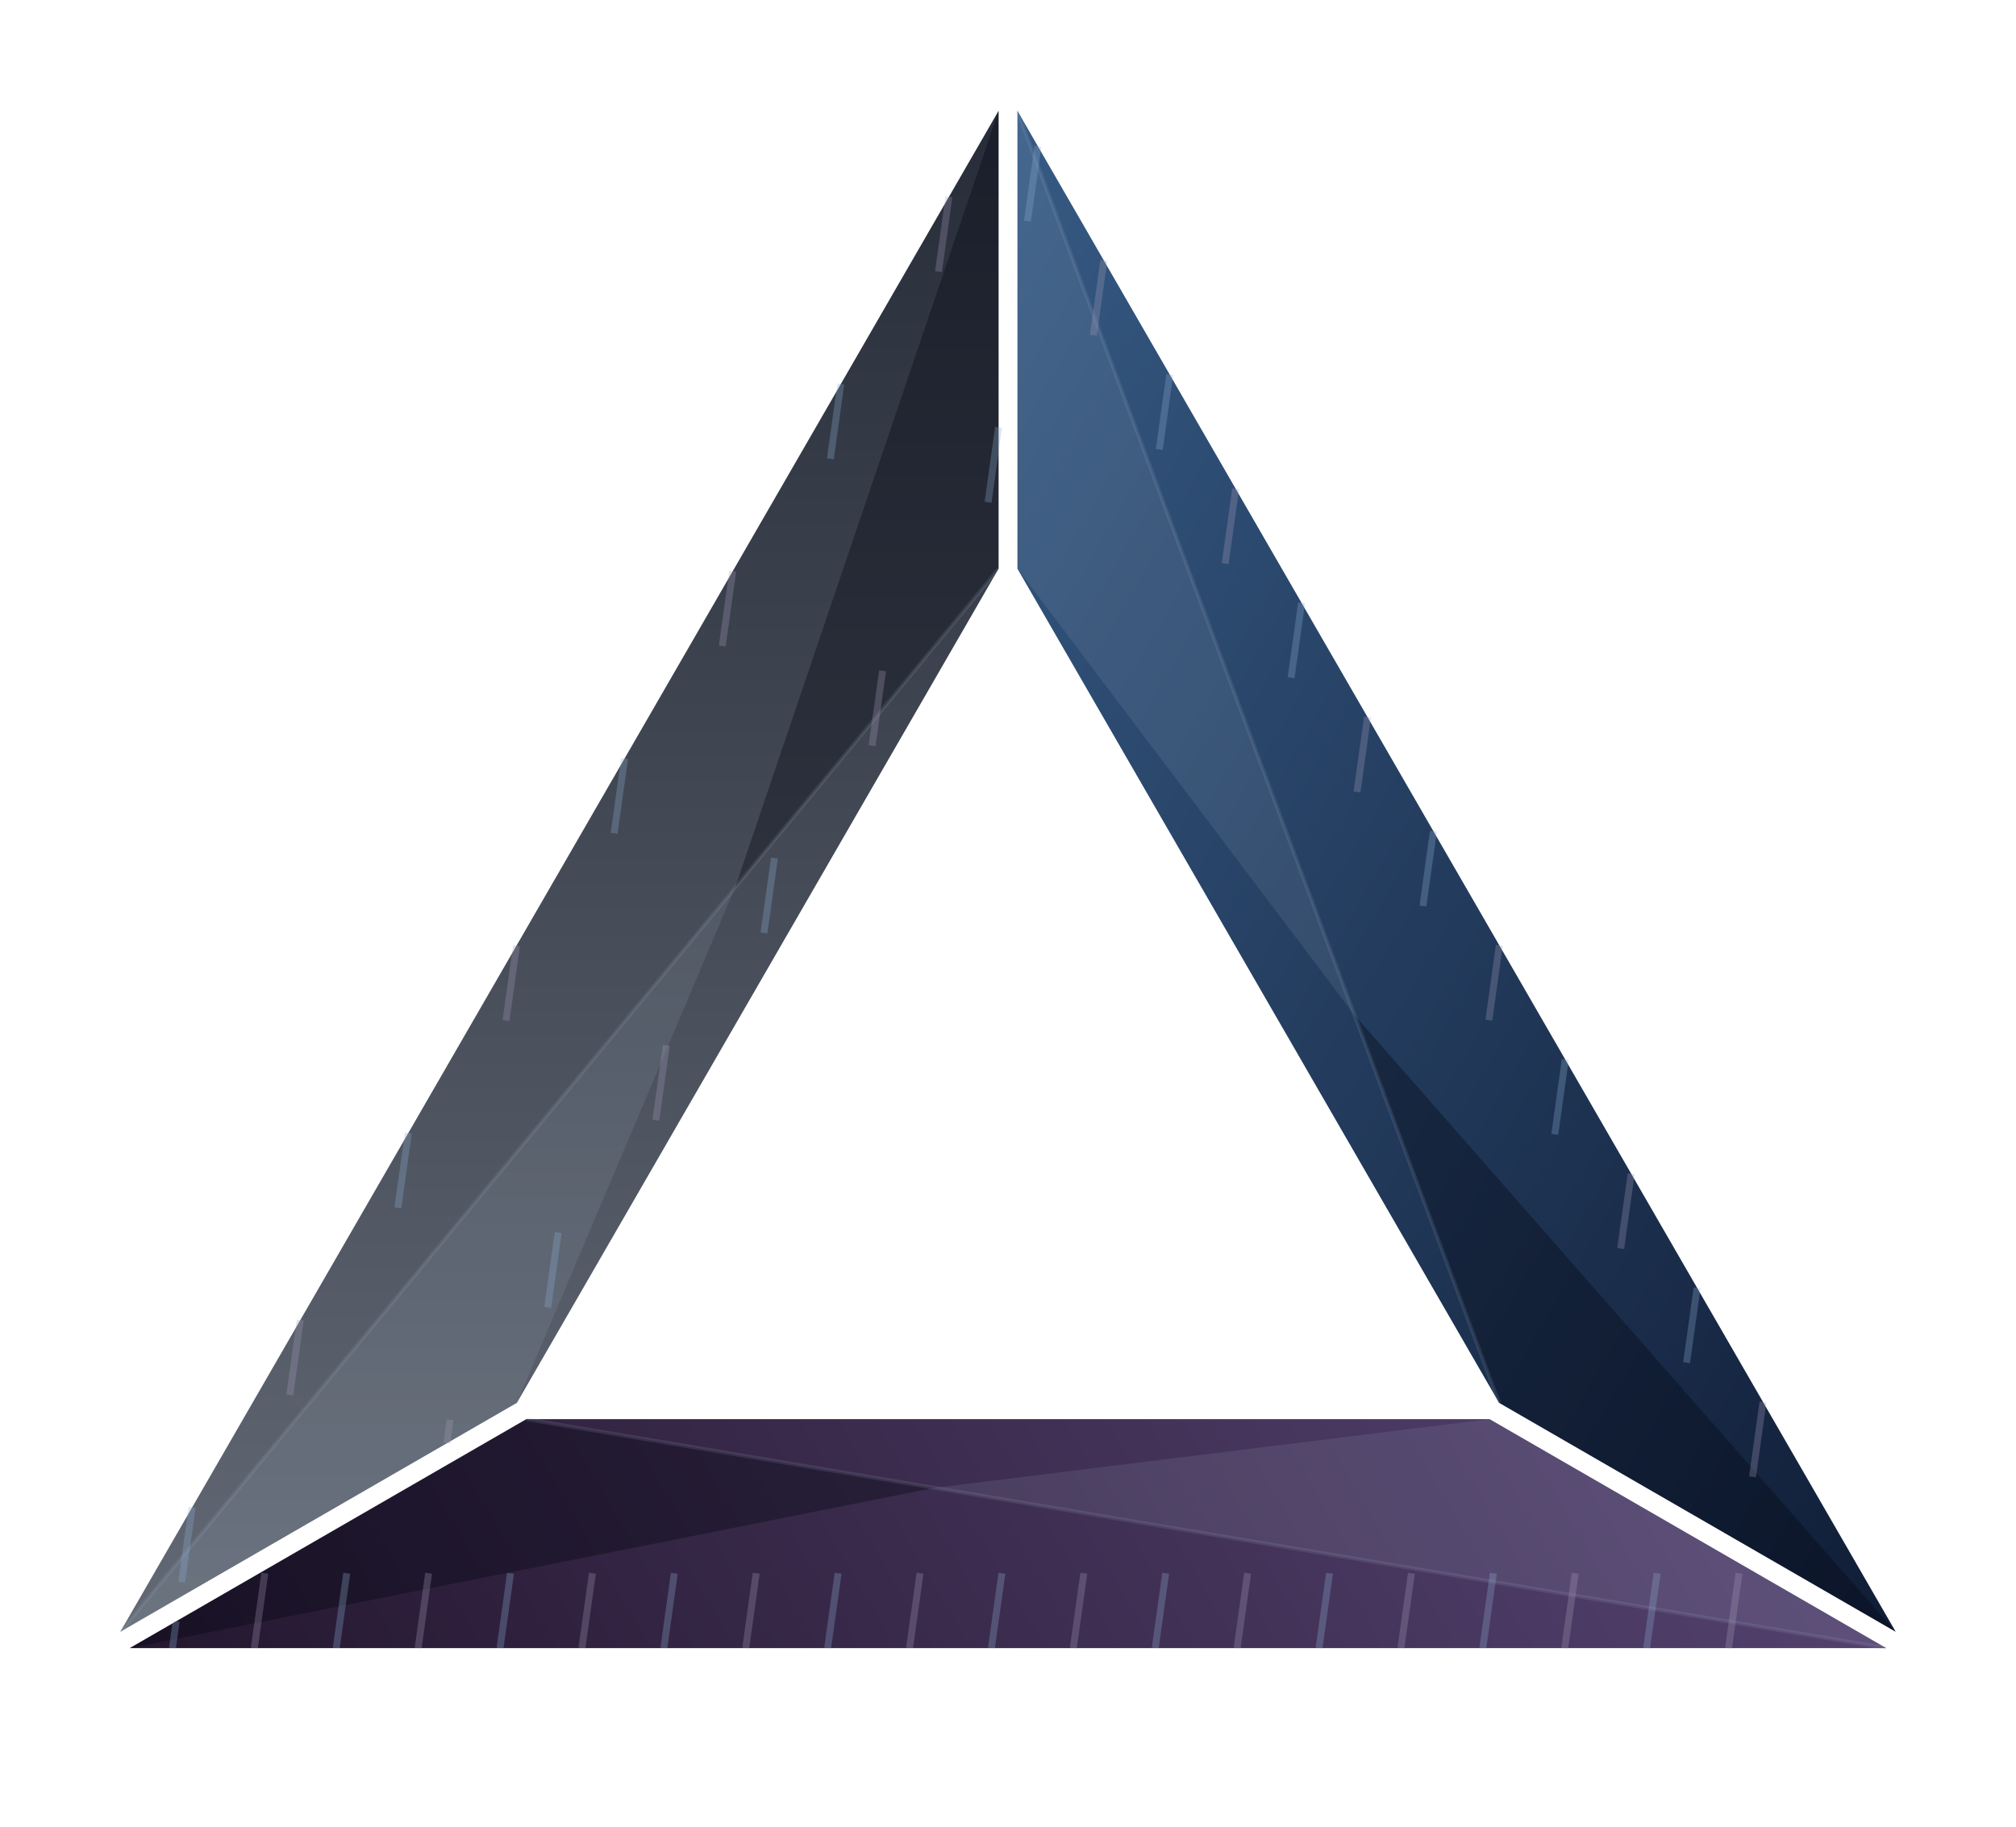
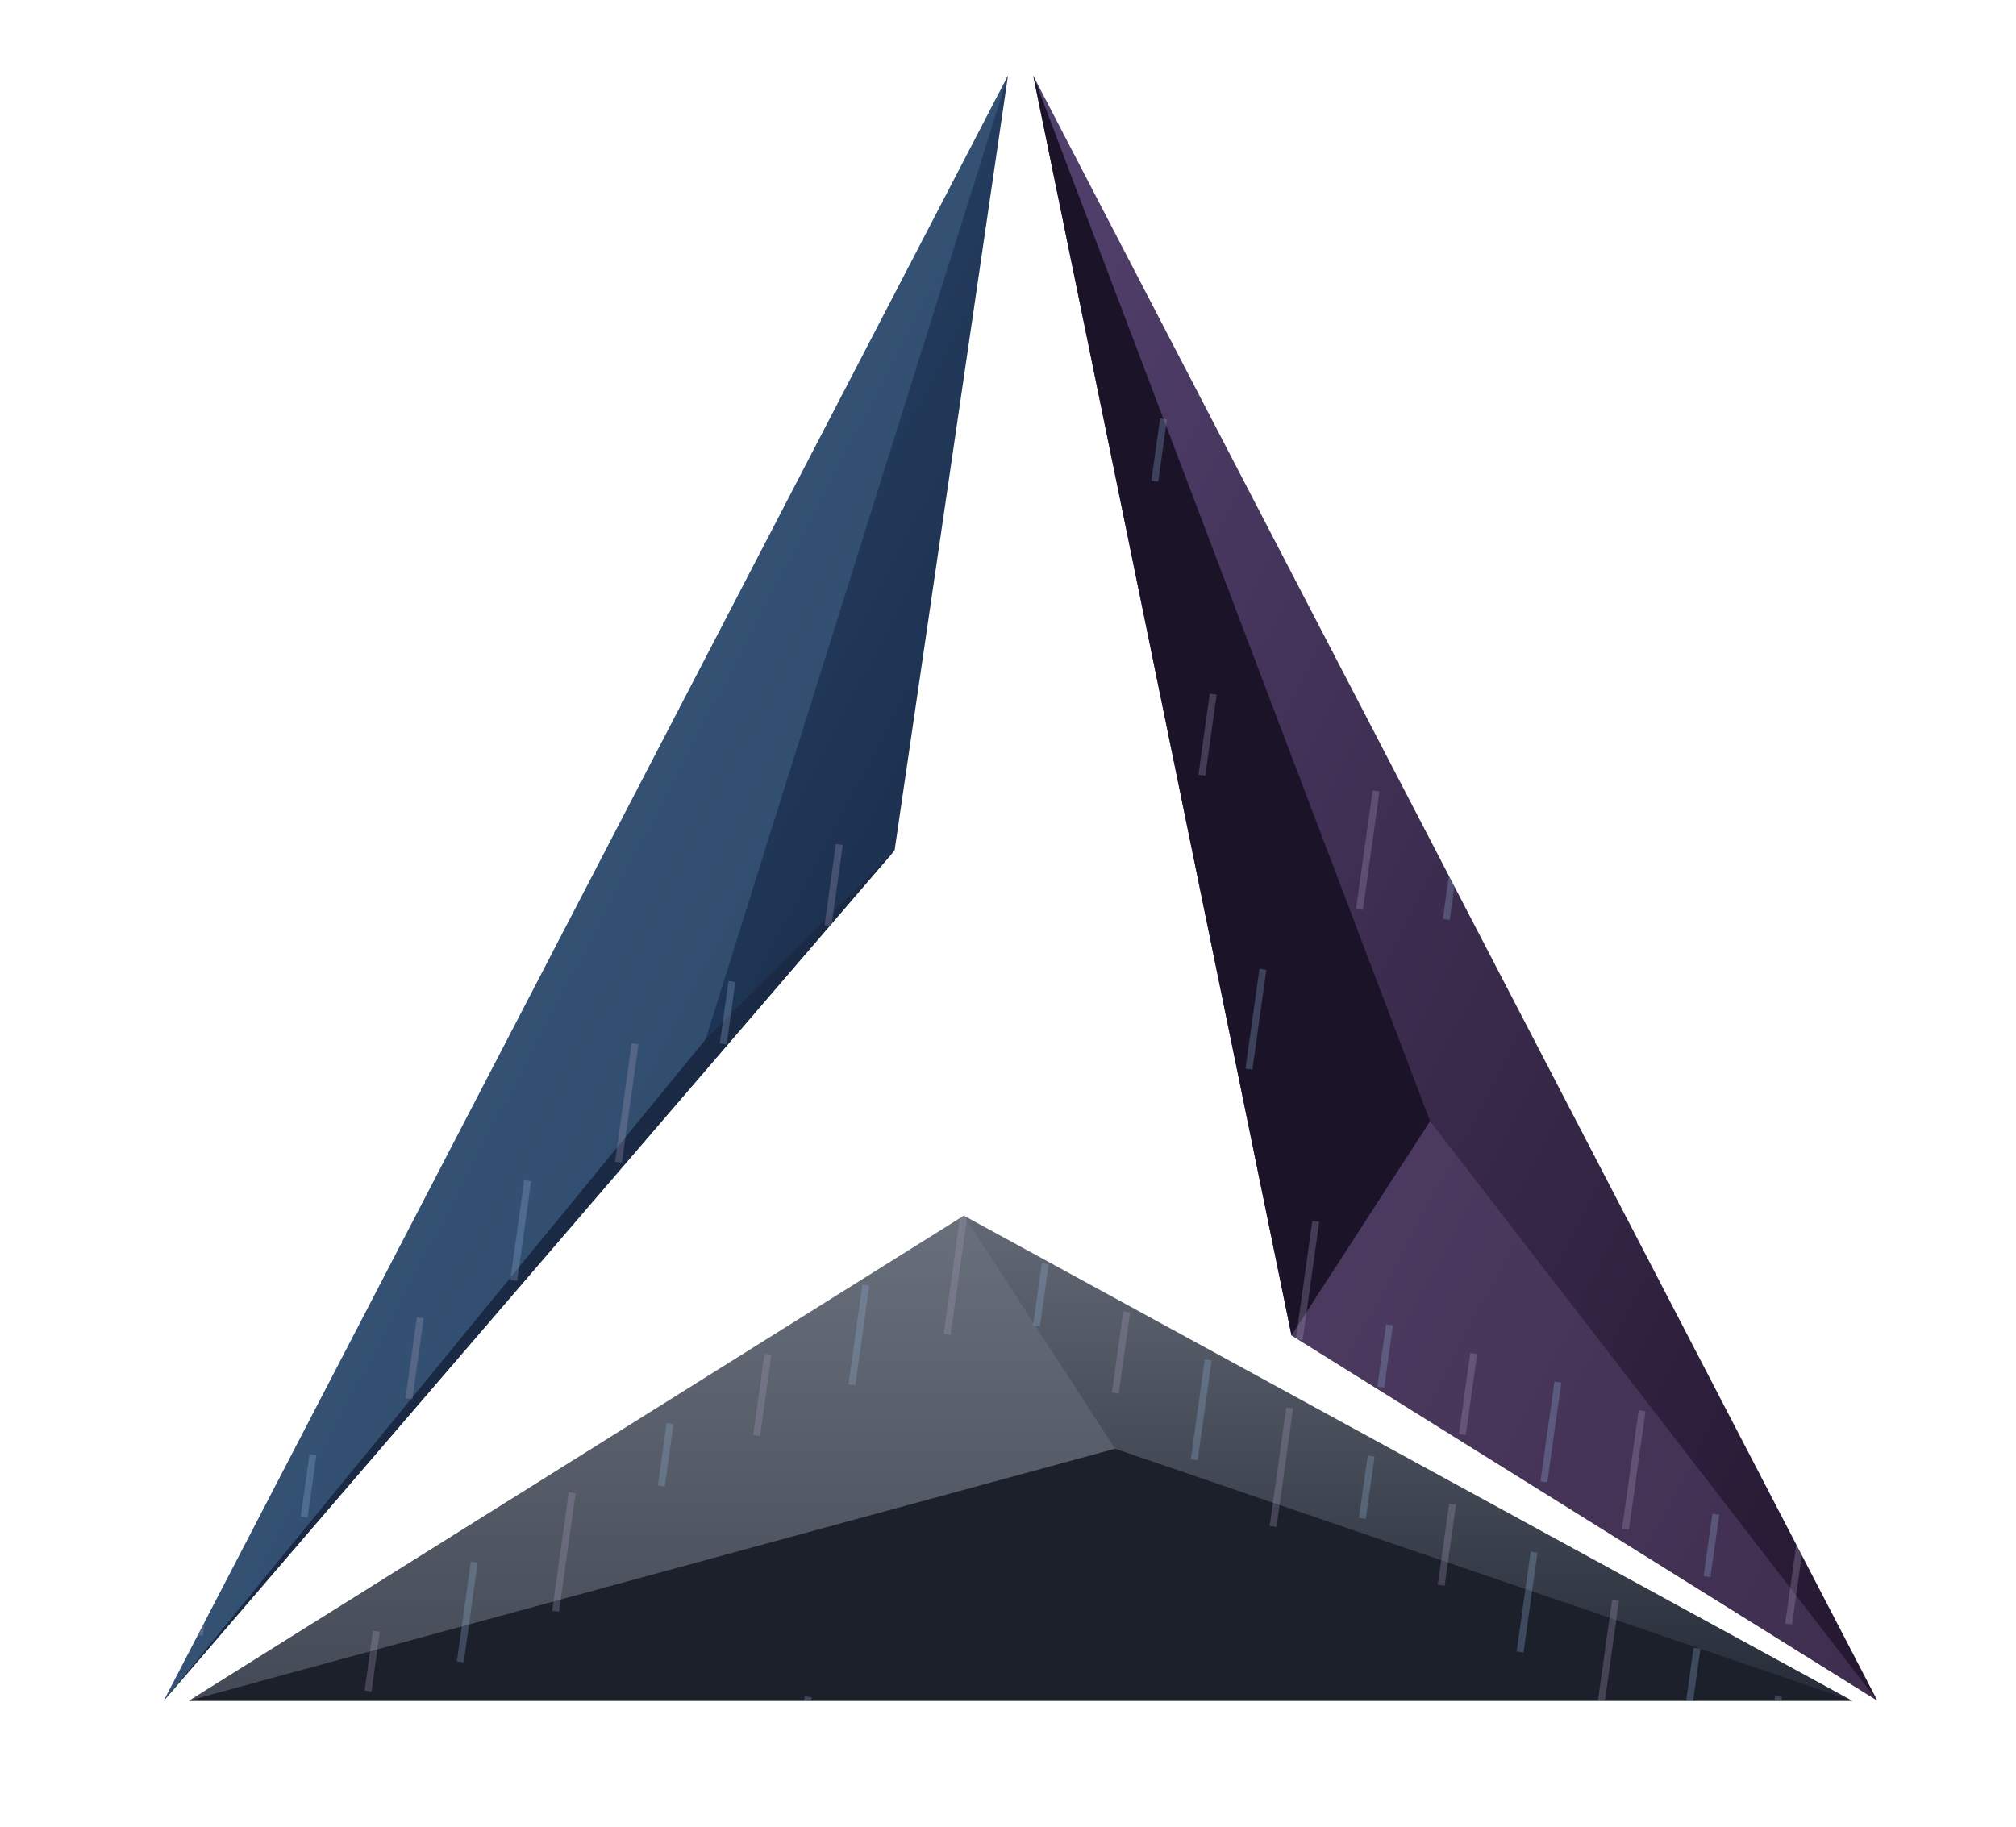
<svg xmlns="http://www.w3.org/2000/svg" viewBox="0 0 320 290" class="triangle-mark" role="img" aria-label="Треугольный логотип cybermogger">
  <defs>
-     <linearGradient id="asset-blue" x1="0%" y1="0%" x2="100%" y2="100%">
+     <linearGradient id="asset-blue" x2="100%" y2="100%">
      <stop stop-color="#365a84" />
      <stop offset="1" stop-color="#101d36" />
    </linearGradient>
-     <linearGradient id="asset-violet" x1="0%" y1="0%" x2="100%" y2="100%">
+     <linearGradient id="asset-violet" x2="100%" y2="100%">
      <stop stop-color="#53416e" />
      <stop offset="1" stop-color="#24172f" />
    </linearGradient>
-     <linearGradient id="asset-gray" x1="0%" y1="0%" x2="100%" y2="100%">
+     <linearGradient id="asset-gray" x2="0%" y2="100%">
      <stop stop-color="#626975" />
      <stop offset="1" stop-color="#262c38" />
    </linearGradient>
+     <clipPath id="asset-clip">
+       <path d="M160 12 142 135 26 270ZM164 12 205 212 298 270ZM30 270 153 193 294 270Z" />
+     </clipPath>
  </defs>
  <g class="mark-facets">
-     <g transform="rotate(0 160 179.4316)">
-       <g class="facet facet-blue">
-         <path fill="url(#asset-blue)" d="M161.500 17.598L300.902 259.049L237.948 222.703L161.500 90.291Z" />
-         <path fill="#b4bfd2" fill-opacity=".12" d="M161.500 17.598L161.500 90.291L215.014 161.171Z" />
-         <path fill="#030611" fill-opacity=".36" d="M300.902 259.049L237.948 222.703L215.014 161.171Z" />
-         <path d="M161.500 17.598L215.014 161.171L237.948 222.703" fill="none" stroke="#aab4c9" stroke-opacity=".14" stroke-width=".6" />
-       </g>
+     <g class="facet facet-blue">
+       <path fill="url(#asset-blue)" d="M160 12 142 135 26 270Z" />
+       <path fill="#1b2a44" d="M142 135 112 165 26 270Z" />
+       <path fill="#436286" fill-opacity=".55" d="M160 12 112 165 26 270Z" />
    </g>
-     <g transform="rotate(120 160 179.4316)">
-       <g class="facet facet-violet">
-         <path fill="url(#asset-violet)" d="M161.500 17.598L300.902 259.049L237.948 222.703L161.500 90.291Z" />
-         <path fill="#b4bfd2" fill-opacity=".12" d="M161.500 17.598L161.500 90.291L215.014 161.171Z" />
-         <path fill="#030611" fill-opacity=".36" d="M300.902 259.049L237.948 222.703L215.014 161.171Z" />
-         <path d="M161.500 17.598L215.014 161.171L237.948 222.703" fill="none" stroke="#aab4c9" stroke-opacity=".14" stroke-width=".6" />
-       </g>
+     <g class="facet facet-violet">
+       <path fill="url(#asset-violet)" d="M164 12 205 212 298 270Z" />
+       <path fill="#1b1429" d="M164 12 227 178 205 212Z" />
+       <path fill="#67517e" fill-opacity=".4" d="M227 178 298 270 205 212Z" />
    </g>
-     <g transform="rotate(240 160 179.4316)">
-       <g class="facet facet-gray">
-         <path fill="url(#asset-gray)" d="M161.500 17.598L300.902 259.049L237.948 222.703L161.500 90.291Z" />
-         <path fill="#b4bfd2" fill-opacity=".12" d="M161.500 17.598L161.500 90.291L215.014 161.171Z" />
-         <path fill="#030611" fill-opacity=".36" d="M300.902 259.049L237.948 222.703L215.014 161.171Z" />
-         <path d="M161.500 17.598L215.014 161.171L237.948 222.703" fill="none" stroke="#aab4c9" stroke-opacity=".14" stroke-width=".6" />
-       </g>
+     <g class="facet facet-gray">
+       <path fill="url(#asset-gray)" d="M30 270 153 193 294 270Z" />
+       <path fill="#757c86" fill-opacity=".38" d="M30 270 153 193 177 230Z" />
+       <path fill="#1b202b" d="M30 270 177 230 294 270Z" />
    </g>
  </g>
-   <g class="brand-rain" opacity=".3" fill="none" stroke-width="1.1">
-     <line x1="27.369" y1="261.647" x2="27.965" y2="257.394" stroke="#8caed4" stroke-dasharray="12 64" style="--rain-delay:-0.68s;--rain-speed:1.6s" />
-     <line x1="30.497" y1="239.305" x2="28.492" y2="253.625" stroke="#8caed4" stroke-dasharray="12 64" style="--rain-delay:-0.68s;--rain-speed:1.6s" />
-     <line x1="40.369" y1="261.647" x2="42.108" y2="249.229" stroke="#a39ab9" stroke-dasharray="12 64" style="--rain-delay:-0.85s;--rain-speed:1.95s" />
-     <line x1="47.659" y1="209.581" x2="42.636" y2="245.460" stroke="#a39ab9" stroke-dasharray="12 64" style="--rain-delay:-0.85s;--rain-speed:1.95s" />
-     <line x1="53.369" y1="261.647" x2="56.251" y2="241.063" stroke="#8caed4" stroke-dasharray="12 64" style="--rain-delay:-1.02s;--rain-speed:2.3s" />
-     <line x1="64.820" y1="179.856" x2="56.779" y2="237.294" stroke="#8caed4" stroke-dasharray="12 64" style="--rain-delay:-1.02s;--rain-speed:2.3s" />
-     <line x1="66.369" y1="261.647" x2="70.394" y2="232.897" stroke="#a39ab9" stroke-dasharray="12 64" style="--rain-delay:-1.19s;--rain-speed:2.65s" />
-     <line x1="81.982" y1="150.132" x2="70.922" y2="229.129" stroke="#a39ab9" stroke-dasharray="12 64" style="--rain-delay:-1.19s;--rain-speed:2.65s" />
-     <line x1="79.369" y1="261.647" x2="84.458" y2="225.301" stroke="#8caed4" stroke-dasharray="12 64" style="--rain-delay:-1.36s;--rain-speed:1.6s" />
-     <line x1="99.143" y1="120.408" x2="85.708" y2="216.370" stroke="#8caed4" stroke-dasharray="12 64" style="--rain-delay:-1.36s;--rain-speed:1.6s" />
-     <line x1="92.369" y1="261.647" x2="97.458" y2="225.301" stroke="#a39ab9" stroke-dasharray="12 64" style="--rain-delay:-1.53s;--rain-speed:1.95s" />
-     <line x1="116.304" y1="90.683" x2="102.870" y2="186.646" stroke="#a39ab9" stroke-dasharray="12 64" style="--rain-delay:-1.53s;--rain-speed:1.95s" />
-     <line x1="105.369" y1="261.647" x2="110.458" y2="225.301" stroke="#8caed4" stroke-dasharray="12 64" style="--rain-delay:-1.7s;--rain-speed:2.3s" />
-     <line x1="133.466" y1="60.959" x2="120.031" y2="156.921" stroke="#8caed4" stroke-dasharray="12 64" style="--rain-delay:-1.7s;--rain-speed:2.3s" />
-     <line x1="118.369" y1="261.647" x2="123.458" y2="225.301" stroke="#a39ab9" stroke-dasharray="12 64" style="--rain-delay:-1.87s;--rain-speed:2.65s" />
-     <line x1="150.627" y1="31.234" x2="137.192" y2="127.197" stroke="#a39ab9" stroke-dasharray="12 64" style="--rain-delay:-1.87s;--rain-speed:2.65s" />
-     <line x1="164.749" y1="23.225" x2="161.500" y2="46.429" stroke="#8caed4" stroke-dasharray="12 64" style="--rain-delay:-2.04s;--rain-speed:1.6s" />
-     <line x1="131.369" y1="261.647" x2="136.458" y2="225.301" stroke="#8caed4" stroke-dasharray="12 64" style="--rain-delay:-2.04s;--rain-speed:1.6s" />
-     <line x1="158.500" y1="67.857" x2="154.354" y2="97.472" stroke="#8caed4" stroke-dasharray="12 64" style="--rain-delay:-2.04s;--rain-speed:1.6s" />
-     <line x1="175.211" y1="41.347" x2="167.021" y2="99.853" stroke="#a39ab9" stroke-dasharray="12 64" style="--rain-delay:-2.21s;--rain-speed:1.95s" />
-     <line x1="144.369" y1="261.647" x2="149.458" y2="225.301" stroke="#a39ab9" stroke-dasharray="12 64" style="--rain-delay:-2.21s;--rain-speed:1.95s" />
-     <line x1="185.674" y1="59.469" x2="177.483" y2="117.975" stroke="#8caed4" stroke-dasharray="12 64" style="--rain-delay:-2.38s;--rain-speed:2.3s" />
-     <line x1="157.369" y1="261.647" x2="162.458" y2="225.301" stroke="#8caed4" stroke-dasharray="12 64" style="--rain-delay:-2.38s;--rain-speed:2.3s" />
-     <line x1="196.137" y1="77.591" x2="187.946" y2="136.097" stroke="#a39ab9" stroke-dasharray="12 64" style="--rain-delay:-2.55s;--rain-speed:2.65s" />
-     <line x1="170.369" y1="261.647" x2="175.458" y2="225.301" stroke="#a39ab9" stroke-dasharray="12 64" style="--rain-delay:-2.55s;--rain-speed:2.65s" />
-     <line x1="206.600" y1="95.714" x2="198.409" y2="154.220" stroke="#8caed4" stroke-dasharray="12 64" style="--rain-delay:-2.72s;--rain-speed:1.6s" />
-     <line x1="183.369" y1="261.647" x2="188.458" y2="225.301" stroke="#8caed4" stroke-dasharray="12 64" style="--rain-delay:-2.72s;--rain-speed:1.6s" />
-     <line x1="217.063" y1="113.836" x2="208.872" y2="172.342" stroke="#a39ab9" stroke-dasharray="12 64" style="--rain-delay:-2.89s;--rain-speed:1.95s" />
-     <line x1="196.369" y1="261.647" x2="201.458" y2="225.301" stroke="#a39ab9" stroke-dasharray="12 64" style="--rain-delay:-2.89s;--rain-speed:1.95s" />
-     <line x1="227.526" y1="131.958" x2="219.335" y2="190.464" stroke="#8caed4" stroke-dasharray="12 64" style="--rain-delay:-3.06s;--rain-speed:2.3s" />
-     <line x1="209.369" y1="261.647" x2="214.458" y2="225.301" stroke="#8caed4" stroke-dasharray="12 64" style="--rain-delay:-3.06s;--rain-speed:2.3s" />
-     <line x1="237.989" y1="150.080" x2="229.798" y2="208.586" stroke="#a39ab9" stroke-dasharray="12 64" style="--rain-delay:-3.23s;--rain-speed:2.65s" />
-     <line x1="222.369" y1="261.647" x2="227.458" y2="225.301" stroke="#a39ab9" stroke-dasharray="12 64" style="--rain-delay:-3.23s;--rain-speed:2.65s" />
-     <line x1="248.452" y1="168.203" x2="240.607" y2="224.238" stroke="#8caed4" stroke-dasharray="12 64" style="--rain-delay:-3.4s;--rain-speed:1.6s" />
-     <line x1="235.369" y1="261.647" x2="240.158" y2="227.443" stroke="#8caed4" stroke-dasharray="12 64" style="--rain-delay:-3.4s;--rain-speed:1.6s" />
-     <line x1="258.915" y1="186.325" x2="252.635" y2="231.182" stroke="#a39ab9" stroke-dasharray="12 64" style="--rain-delay:-3.57s;--rain-speed:1.95s" />
-     <line x1="248.369" y1="261.647" x2="252.186" y2="234.387" stroke="#a39ab9" stroke-dasharray="12 64" style="--rain-delay:-3.57s;--rain-speed:1.95s" />
-     <line x1="269.377" y1="204.447" x2="264.662" y2="238.126" stroke="#8caed4" stroke-dasharray="12 64" style="--rain-delay:-3.74s;--rain-speed:2.3s" />
-     <line x1="261.369" y1="261.647" x2="264.214" y2="241.331" stroke="#8caed4" stroke-dasharray="12 64" style="--rain-delay:-3.74s;--rain-speed:2.3s" />
-     <line x1="279.840" y1="222.569" x2="276.690" y2="245.071" stroke="#a39ab9" stroke-dasharray="12 64" style="--rain-delay:-3.91s;--rain-speed:2.65s" />
-     <line x1="274.369" y1="261.647" x2="276.241" y2="248.276" stroke="#a39ab9" stroke-dasharray="12 64" style="--rain-delay:-3.91s;--rain-speed:2.65s" />
+   <g class="brand-rain" clip-path="url(#asset-clip)" opacity=".3" fill="none" stroke-width="1.1">
+     <line x1="31.65" y1="259.61" x2="32.52" y2="253.46" stroke="#a39ab9" stroke-dasharray="19 95" style="--rain-delay:-0.51s;--rain-speed:2.65s" />
+     <line x1="48.28" y1="240.84" x2="51.68" y2="216.59" stroke="#8caed4" stroke-dasharray="10 110" style="--rain-delay:-0.68s;--rain-speed:1.6s" />
+     <line x1="64.91" y1="222.06" x2="70.84" y2="179.72" stroke="#a39ab9" stroke-dasharray="13 50" style="--rain-delay:-0.85s;--rain-speed:1.95s" />
+     <line x1="59.74" y1="258.98" x2="58.42" y2="268.46" stroke="#a39ab9" stroke-dasharray="13 50" style="--rain-delay:-0.85s;--rain-speed:1.95s" />
+     <line x1="81.54" y1="203.28" x2="90.00" y2="142.85" stroke="#8caed4" stroke-dasharray="16 65" style="--rain-delay:-1.02s;--rain-speed:2.3s" />
+     <line x1="75.28" y1="247.99" x2="72.34" y2="269.01" stroke="#8caed4" stroke-dasharray="16 65" style="--rain-delay:-1.02s;--rain-speed:2.3s" />
+     <line x1="98.17" y1="184.50" x2="109.16" y2="105.97" stroke="#a39ab9" stroke-dasharray="19 80" style="--rain-delay:-1.19s;--rain-speed:2.65s" />
+     <line x1="90.82" y1="236.99" x2="86.26" y2="269.57" stroke="#a39ab9" stroke-dasharray="19 80" style="--rain-delay:-1.19s;--rain-speed:2.65s" />
+     <line x1="114.80" y1="165.72" x2="128.33" y2="69.10" stroke="#8caed4" stroke-dasharray="10 95" style="--rain-delay:-1.36s;--rain-speed:1.6s" />
+     <line x1="106.36" y1="226.00" x2="100.18" y2="270.13" stroke="#8caed4" stroke-dasharray="10 95" style="--rain-delay:-1.36s;--rain-speed:1.6s" />
+     <line x1="131.43" y1="146.94" x2="147.49" y2="32.23" stroke="#a39ab9" stroke-dasharray="13 110" style="--rain-delay:-1.53s;--rain-speed:1.95s" />
+     <line x1="121.90" y1="215.01" x2="114.10" y2="270.68" stroke="#a39ab9" stroke-dasharray="13 110" style="--rain-delay:-1.53s;--rain-speed:1.95s" />
+     <line x1="137.44" y1="204.01" x2="128.03" y2="271.24" stroke="#8caed4" stroke-dasharray="16 50" style="--rain-delay:-1.7s;--rain-speed:2.3s" />
+     <line x1="175.84" y1="29.73" x2="177.14" y2="20.42" stroke="#a39ab9" stroke-dasharray="19 65" style="--rain-delay:-1.87s;--rain-speed:2.65s" />
+     <line x1="152.98" y1="193.02" x2="141.95" y2="271.80" stroke="#a39ab9" stroke-dasharray="19 65" style="--rain-delay:-1.87s;--rain-speed:2.65s" />
+     <line x1="183.30" y1="76.40" x2="188.04" y2="42.56" stroke="#8caed4" stroke-dasharray="10 80" style="--rain-delay:-2.04s;--rain-speed:1.6s" />
+     <line x1="165.91" y1="200.62" x2="155.87" y2="272.35" stroke="#8caed4" stroke-dasharray="10 80" style="--rain-delay:-2.04s;--rain-speed:1.6s" />
+     <line x1="190.77" y1="123.07" x2="198.94" y2="64.71" stroke="#a39ab9" stroke-dasharray="13 95" style="--rain-delay:-2.21s;--rain-speed:1.95s" />
+     <line x1="178.84" y1="208.26" x2="169.79" y2="272.91" stroke="#a39ab9" stroke-dasharray="13 95" style="--rain-delay:-2.21s;--rain-speed:1.95s" />
+     <line x1="198.24" y1="169.73" x2="209.84" y2="86.86" stroke="#8caed4" stroke-dasharray="16 110" style="--rain-delay:-2.38s;--rain-speed:2.3s" />
+     <line x1="191.78" y1="215.89" x2="183.71" y2="273.47" stroke="#8caed4" stroke-dasharray="16 110" style="--rain-delay:-2.38s;--rain-speed:2.3s" />
+     <line x1="206.22" y1="212.71" x2="220.74" y2="109.01" stroke="#a39ab9" stroke-dasharray="19 50" style="--rain-delay:-2.55s;--rain-speed:2.65s" />
+     <line x1="204.71" y1="223.52" x2="197.64" y2="274.03" stroke="#a39ab9" stroke-dasharray="19 50" style="--rain-delay:-2.55s;--rain-speed:2.65s" />
+     <line x1="219.17" y1="220.23" x2="231.64" y2="131.15" stroke="#8caed4" stroke-dasharray="10 65" style="--rain-delay:-2.72s;--rain-speed:1.6s" />
+     <line x1="217.64" y1="231.15" x2="211.56" y2="274.58" stroke="#8caed4" stroke-dasharray="10 65" style="--rain-delay:-2.72s;--rain-speed:1.6s" />
+     <line x1="232.12" y1="227.74" x2="242.54" y2="153.30" stroke="#a39ab9" stroke-dasharray="13 80" style="--rain-delay:-2.89s;--rain-speed:1.95s" />
+     <line x1="230.57" y1="238.79" x2="225.48" y2="275.14" stroke="#a39ab9" stroke-dasharray="13 80" style="--rain-delay:-2.89s;--rain-speed:1.95s" />
+     <line x1="245.06" y1="235.26" x2="253.44" y2="175.45" stroke="#8caed4" stroke-dasharray="16 95" style="--rain-delay:-3.06s;--rain-speed:2.3s" />
+     <line x1="243.50" y1="246.42" x2="239.40" y2="275.70" stroke="#8caed4" stroke-dasharray="16 95" style="--rain-delay:-3.06s;--rain-speed:2.3s" />
+     <line x1="258.01" y1="242.78" x2="264.34" y2="197.60" stroke="#a39ab9" stroke-dasharray="19 110" style="--rain-delay:-3.23s;--rain-speed:2.65s" />
+     <line x1="256.43" y1="254.05" x2="253.32" y2="276.25" stroke="#a39ab9" stroke-dasharray="19 110" style="--rain-delay:-3.23s;--rain-speed:2.65s" />
+     <line x1="270.96" y1="250.30" x2="275.24" y2="219.74" stroke="#8caed4" stroke-dasharray="10 50" style="--rain-delay:-3.4s;--rain-speed:1.6s" />
+     <line x1="269.36" y1="261.69" x2="267.25" y2="276.81" stroke="#8caed4" stroke-dasharray="10 50" style="--rain-delay:-3.4s;--rain-speed:1.6s" />
+     <line x1="283.91" y1="257.82" x2="286.14" y2="241.89" stroke="#a39ab9" stroke-dasharray="13 65" style="--rain-delay:-3.57s;--rain-speed:1.95s" />
+     <line x1="282.30" y1="269.32" x2="281.17" y2="277.37" stroke="#a39ab9" stroke-dasharray="13 65" style="--rain-delay:-3.57s;--rain-speed:1.95s" />
  </g>
</svg>
